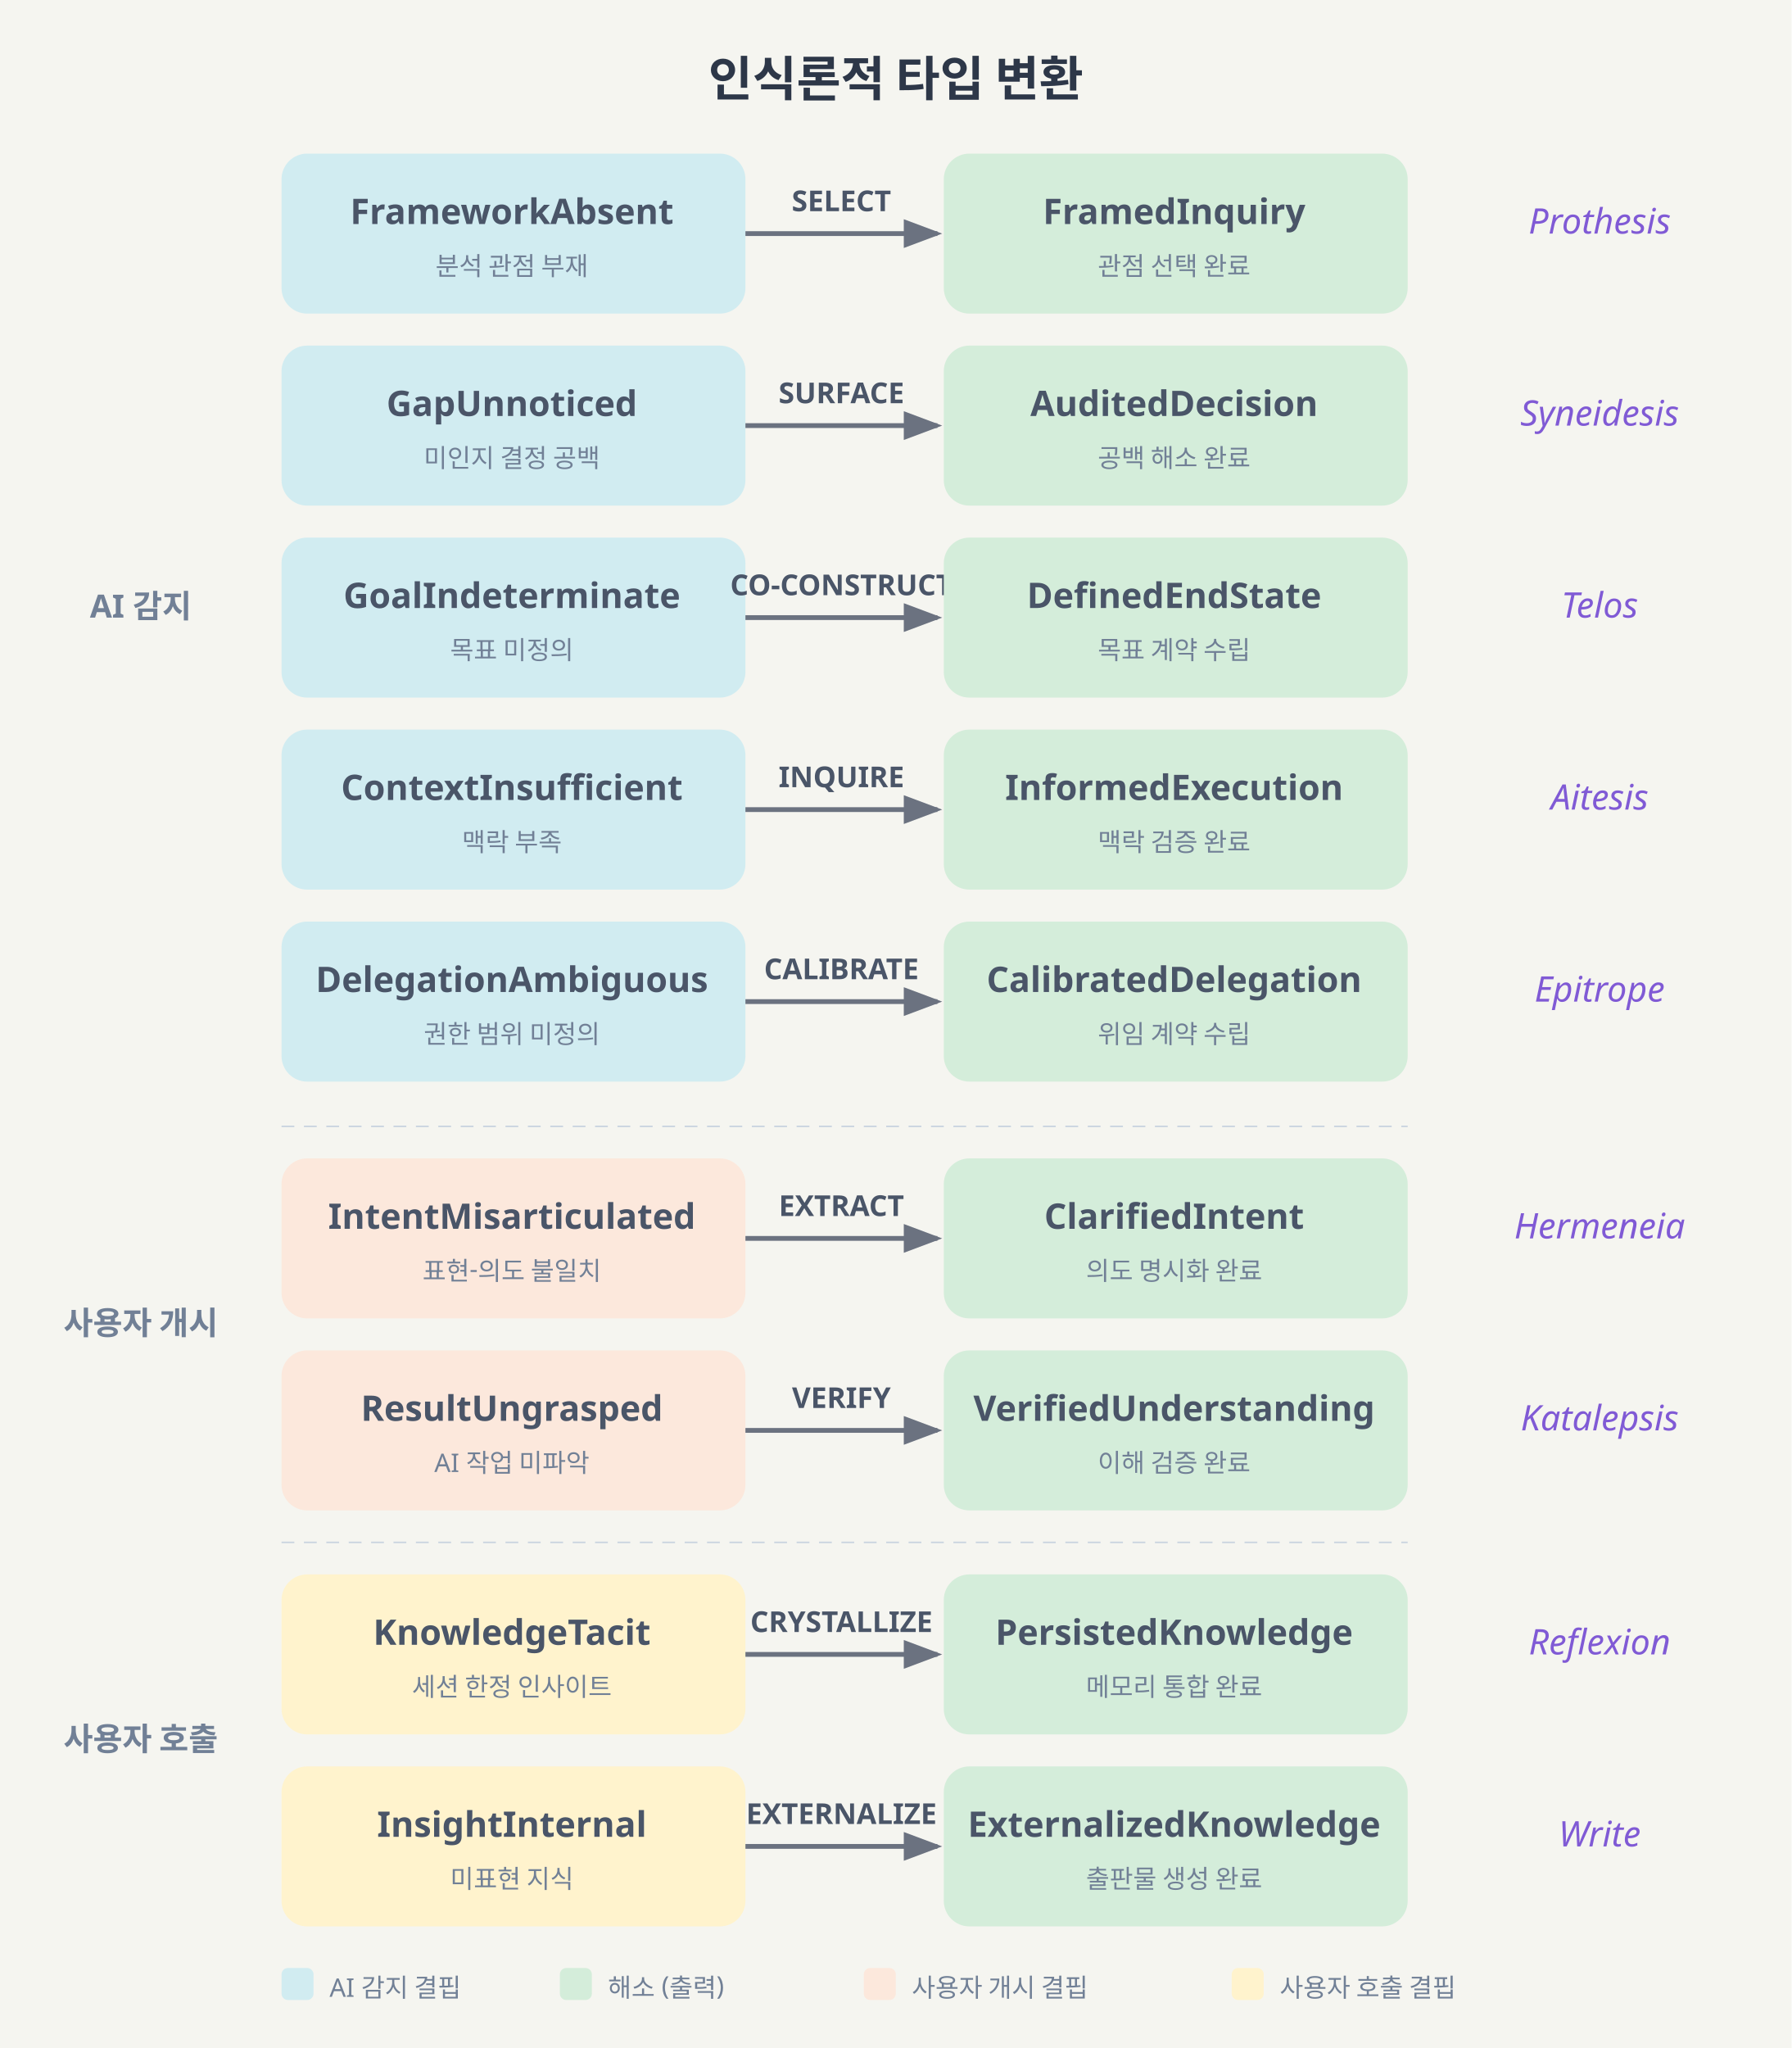
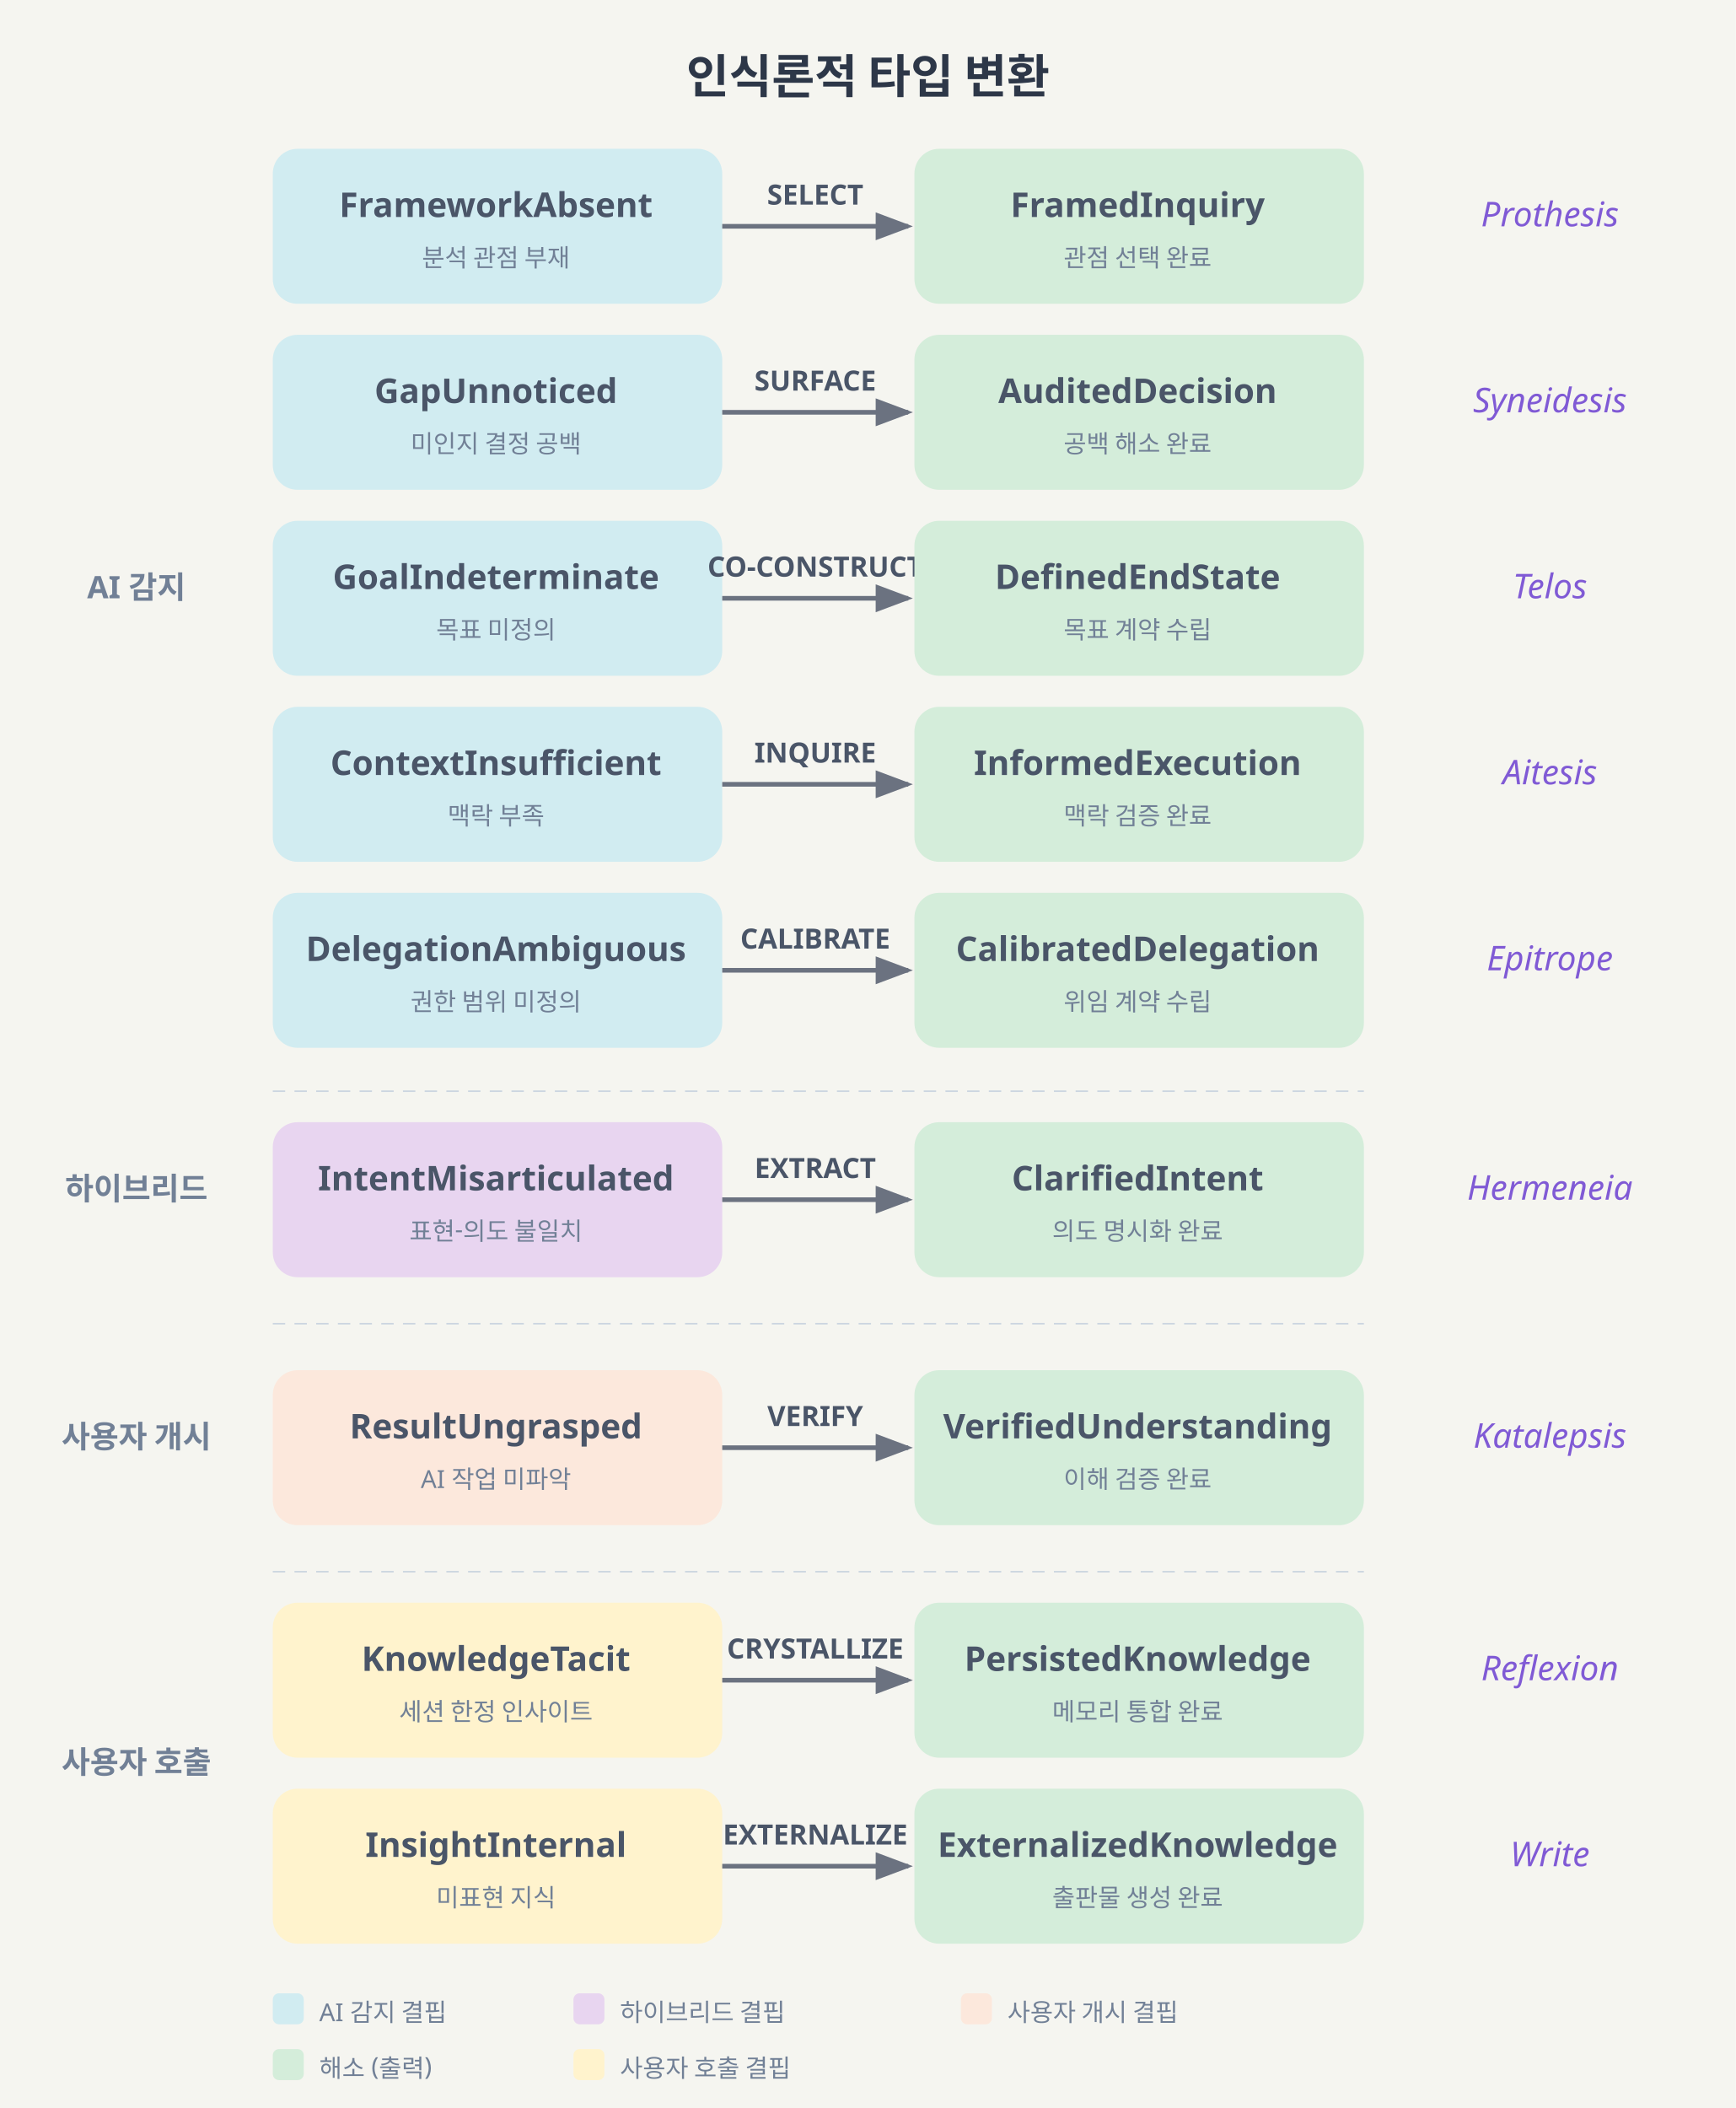
- <svg xmlns="http://www.w3.org/2000/svg" viewBox="0 0 560 640">
+ <svg xmlns="http://www.w3.org/2000/svg" viewBox="0 0 560 680">
  <defs>
    <marker id="arrow" markerWidth="8" markerHeight="6" refX="7" refY="3" orient="auto">
      <path d="M 0 0 L 8 3 L 0 6 z" fill="#6b7280" />
    </marker>
  </defs>
-   <rect width="560" height="640" fill="#f5f5f0" />
+   <rect width="560" height="680" fill="#f5f5f0" />
  <text x="280" y="30" text-anchor="middle" font-family="system-ui, -apple-system, sans-serif" font-size="15" font-weight="700" fill="#2d3748">인식론적 타입 변환</text>
  <text x="44" y="193" text-anchor="middle" font-family="system-ui, sans-serif" font-size="10" font-weight="600" fill="#718096">AI 감지</text>
-   <text x="44" y="417" text-anchor="middle" font-family="system-ui, sans-serif" font-size="10" font-weight="600" fill="#718096">사용자 개시</text>
-   <text x="44" y="547" text-anchor="middle" font-family="system-ui, sans-serif" font-size="10" font-weight="600" fill="#718096">사용자 호출</text>
+   <text x="44" y="387" text-anchor="middle" font-family="system-ui, sans-serif" font-size="10" font-weight="600" fill="#718096">하이브리드</text>
+   <text x="44" y="467" text-anchor="middle" font-family="system-ui, sans-serif" font-size="10" font-weight="600" fill="#718096">사용자 개시</text>
+   <text x="44" y="572" text-anchor="middle" font-family="system-ui, sans-serif" font-size="10" font-weight="600" fill="#718096">사용자 호출</text>
  <rect x="88" y="48" width="145" height="50" rx="8" fill="#d1ecf1" />
  <text x="160" y="70" text-anchor="middle" font-family="system-ui, sans-serif" font-size="11" font-weight="600" fill="#4a5568">FrameworkAbsent</text>
  <text x="160" y="86" text-anchor="middle" font-family="system-ui, sans-serif" font-size="8" fill="#718096">분석 관점 부재</text>
  <line x1="233" y1="73" x2="293" y2="73" stroke="#6b7280" stroke-width="1.5" marker-end="url(#arrow)" />
  <text x="263" y="66" text-anchor="middle" font-family="system-ui, sans-serif" font-size="9" font-weight="600" fill="#4a5568">SELECT</text>
  <rect x="295" y="48" width="145" height="50" rx="8" fill="#d4edda" />
  <text x="367" y="70" text-anchor="middle" font-family="system-ui, sans-serif" font-size="11" font-weight="600" fill="#4a5568">FramedInquiry</text>
  <text x="367" y="86" text-anchor="middle" font-family="system-ui, sans-serif" font-size="8" fill="#718096">관점 선택 완료</text>
  <text x="500" y="73" text-anchor="middle" font-family="system-ui, sans-serif" font-size="11" font-style="italic" fill="#805ad5">Prothesis</text>
  <rect x="88" y="108" width="145" height="50" rx="8" fill="#d1ecf1" />
  <text x="160" y="130" text-anchor="middle" font-family="system-ui, sans-serif" font-size="11" font-weight="600" fill="#4a5568">GapUnnoticed</text>
  <text x="160" y="146" text-anchor="middle" font-family="system-ui, sans-serif" font-size="8" fill="#718096">미인지 결정 공백</text>
  <line x1="233" y1="133" x2="293" y2="133" stroke="#6b7280" stroke-width="1.5" marker-end="url(#arrow)" />
  <text x="263" y="126" text-anchor="middle" font-family="system-ui, sans-serif" font-size="9" font-weight="600" fill="#4a5568">SURFACE</text>
  <rect x="295" y="108" width="145" height="50" rx="8" fill="#d4edda" />
  <text x="367" y="130" text-anchor="middle" font-family="system-ui, sans-serif" font-size="11" font-weight="600" fill="#4a5568">AuditedDecision</text>
  <text x="367" y="146" text-anchor="middle" font-family="system-ui, sans-serif" font-size="8" fill="#718096">공백 해소 완료</text>
  <text x="500" y="133" text-anchor="middle" font-family="system-ui, sans-serif" font-size="11" font-style="italic" fill="#805ad5">Syneidesis</text>
  <rect x="88" y="168" width="145" height="50" rx="8" fill="#d1ecf1" />
  <text x="160" y="190" text-anchor="middle" font-family="system-ui, sans-serif" font-size="11" font-weight="600" fill="#4a5568">GoalIndeterminate</text>
  <text x="160" y="206" text-anchor="middle" font-family="system-ui, sans-serif" font-size="8" fill="#718096">목표 미정의</text>
  <line x1="233" y1="193" x2="293" y2="193" stroke="#6b7280" stroke-width="1.5" marker-end="url(#arrow)" />
  <text x="263" y="186" text-anchor="middle" font-family="system-ui, sans-serif" font-size="9" font-weight="600" fill="#4a5568">CO-CONSTRUCT</text>
  <rect x="295" y="168" width="145" height="50" rx="8" fill="#d4edda" />
  <text x="367" y="190" text-anchor="middle" font-family="system-ui, sans-serif" font-size="11" font-weight="600" fill="#4a5568">DefinedEndState</text>
  <text x="367" y="206" text-anchor="middle" font-family="system-ui, sans-serif" font-size="8" fill="#718096">목표 계약 수립</text>
  <text x="500" y="193" text-anchor="middle" font-family="system-ui, sans-serif" font-size="11" font-style="italic" fill="#805ad5">Telos</text>
  <rect x="88" y="228" width="145" height="50" rx="8" fill="#d1ecf1" />
  <text x="160" y="250" text-anchor="middle" font-family="system-ui, sans-serif" font-size="11" font-weight="600" fill="#4a5568">ContextInsufficient</text>
  <text x="160" y="266" text-anchor="middle" font-family="system-ui, sans-serif" font-size="8" fill="#718096">맥락 부족</text>
  <line x1="233" y1="253" x2="293" y2="253" stroke="#6b7280" stroke-width="1.5" marker-end="url(#arrow)" />
  <text x="263" y="246" text-anchor="middle" font-family="system-ui, sans-serif" font-size="9" font-weight="600" fill="#4a5568">INQUIRE</text>
  <rect x="295" y="228" width="145" height="50" rx="8" fill="#d4edda" />
  <text x="367" y="250" text-anchor="middle" font-family="system-ui, sans-serif" font-size="11" font-weight="600" fill="#4a5568">InformedExecution</text>
  <text x="367" y="266" text-anchor="middle" font-family="system-ui, sans-serif" font-size="8" fill="#718096">맥락 검증 완료</text>
  <text x="500" y="253" text-anchor="middle" font-family="system-ui, sans-serif" font-size="11" font-style="italic" fill="#805ad5">Aitesis</text>
  <rect x="88" y="288" width="145" height="50" rx="8" fill="#d1ecf1" />
  <text x="160" y="310" text-anchor="middle" font-family="system-ui, sans-serif" font-size="11" font-weight="600" fill="#4a5568">DelegationAmbiguous</text>
  <text x="160" y="326" text-anchor="middle" font-family="system-ui, sans-serif" font-size="8" fill="#718096">권한 범위 미정의</text>
  <line x1="233" y1="313" x2="293" y2="313" stroke="#6b7280" stroke-width="1.5" marker-end="url(#arrow)" />
  <text x="263" y="306" text-anchor="middle" font-family="system-ui, sans-serif" font-size="9" font-weight="600" fill="#4a5568">CALIBRATE</text>
  <rect x="295" y="288" width="145" height="50" rx="8" fill="#d4edda" />
  <text x="367" y="310" text-anchor="middle" font-family="system-ui, sans-serif" font-size="11" font-weight="600" fill="#4a5568">CalibratedDelegation</text>
  <text x="367" y="326" text-anchor="middle" font-family="system-ui, sans-serif" font-size="8" fill="#718096">위임 계약 수립</text>
  <text x="500" y="313" text-anchor="middle" font-family="system-ui, sans-serif" font-size="11" font-style="italic" fill="#805ad5">Epitrope</text>
  <line x1="88" y1="352" x2="440" y2="352" stroke="#cbd5e0" stroke-width="0.5" stroke-dasharray="4,3" />
-   <rect x="88" y="362" width="145" height="50" rx="8" fill="#fce8dc" />
+   <rect x="88" y="362" width="145" height="50" rx="8" fill="#e8d5f0" />
  <text x="160" y="384" text-anchor="middle" font-family="system-ui, sans-serif" font-size="11" font-weight="600" fill="#4a5568">IntentMisarticulated</text>
  <text x="160" y="400" text-anchor="middle" font-family="system-ui, sans-serif" font-size="8" fill="#718096">표현-의도 불일치</text>
  <line x1="233" y1="387" x2="293" y2="387" stroke="#6b7280" stroke-width="1.5" marker-end="url(#arrow)" />
  <text x="263" y="380" text-anchor="middle" font-family="system-ui, sans-serif" font-size="9" font-weight="600" fill="#4a5568">EXTRACT</text>
  <rect x="295" y="362" width="145" height="50" rx="8" fill="#d4edda" />
  <text x="367" y="384" text-anchor="middle" font-family="system-ui, sans-serif" font-size="11" font-weight="600" fill="#4a5568">ClarifiedIntent</text>
  <text x="367" y="400" text-anchor="middle" font-family="system-ui, sans-serif" font-size="8" fill="#718096">의도 명시화 완료</text>
  <text x="500" y="387" text-anchor="middle" font-family="system-ui, sans-serif" font-size="11" font-style="italic" fill="#805ad5">Hermeneia</text>
-   <rect x="88" y="422" width="145" height="50" rx="8" fill="#fce8dc" />
-   <text x="160" y="444" text-anchor="middle" font-family="system-ui, sans-serif" font-size="11" font-weight="600" fill="#4a5568">ResultUngrasped</text>
-   <text x="160" y="460" text-anchor="middle" font-family="system-ui, sans-serif" font-size="8" fill="#718096">AI 작업 미파악</text>
-   <line x1="233" y1="447" x2="293" y2="447" stroke="#6b7280" stroke-width="1.5" marker-end="url(#arrow)" />
-   <text x="263" y="440" text-anchor="middle" font-family="system-ui, sans-serif" font-size="9" font-weight="600" fill="#4a5568">VERIFY</text>
-   <rect x="295" y="422" width="145" height="50" rx="8" fill="#d4edda" />
-   <text x="367" y="444" text-anchor="middle" font-family="system-ui, sans-serif" font-size="11" font-weight="600" fill="#4a5568">VerifiedUnderstanding</text>
-   <text x="367" y="460" text-anchor="middle" font-family="system-ui, sans-serif" font-size="8" fill="#718096">이해 검증 완료</text>
-   <text x="500" y="447" text-anchor="middle" font-family="system-ui, sans-serif" font-size="11" font-style="italic" fill="#805ad5">Katalepsis</text>
-   <line x1="88" y1="482" x2="440" y2="482" stroke="#cbd5e0" stroke-width="0.5" stroke-dasharray="4,3" />
-   <rect x="88" y="492" width="145" height="50" rx="8" fill="#fff3cd" />
-   <text x="160" y="514" text-anchor="middle" font-family="system-ui, sans-serif" font-size="11" font-weight="600" fill="#4a5568">KnowledgeTacit</text>
-   <text x="160" y="530" text-anchor="middle" font-family="system-ui, sans-serif" font-size="8" fill="#718096">세션 한정 인사이트</text>
-   <line x1="233" y1="517" x2="293" y2="517" stroke="#6b7280" stroke-width="1.5" marker-end="url(#arrow)" />
-   <text x="263" y="510" text-anchor="middle" font-family="system-ui, sans-serif" font-size="9" font-weight="600" fill="#4a5568">CRYSTALLIZE</text>
-   <rect x="295" y="492" width="145" height="50" rx="8" fill="#d4edda" />
-   <text x="367" y="514" text-anchor="middle" font-family="system-ui, sans-serif" font-size="11" font-weight="600" fill="#4a5568">PersistedKnowledge</text>
-   <text x="367" y="530" text-anchor="middle" font-family="system-ui, sans-serif" font-size="8" fill="#718096">메모리 통합 완료</text>
-   <text x="500" y="517" text-anchor="middle" font-family="system-ui, sans-serif" font-size="11" font-style="italic" fill="#805ad5">Reflexion</text>
-   <rect x="88" y="552" width="145" height="50" rx="8" fill="#fff3cd" />
-   <text x="160" y="574" text-anchor="middle" font-family="system-ui, sans-serif" font-size="11" font-weight="600" fill="#4a5568">InsightInternal</text>
-   <text x="160" y="590" text-anchor="middle" font-family="system-ui, sans-serif" font-size="8" fill="#718096">미표현 지식</text>
-   <line x1="233" y1="577" x2="293" y2="577" stroke="#6b7280" stroke-width="1.5" marker-end="url(#arrow)" />
-   <text x="263" y="570" text-anchor="middle" font-family="system-ui, sans-serif" font-size="9" font-weight="600" fill="#4a5568">EXTERNALIZE</text>
-   <rect x="295" y="552" width="145" height="50" rx="8" fill="#d4edda" />
-   <text x="367" y="574" text-anchor="middle" font-family="system-ui, sans-serif" font-size="11" font-weight="600" fill="#4a5568">ExternalizedKnowledge</text>
-   <text x="367" y="590" text-anchor="middle" font-family="system-ui, sans-serif" font-size="8" fill="#718096">출판물 생성 완료</text>
-   <text x="500" y="577" text-anchor="middle" font-family="system-ui, sans-serif" font-size="11" font-style="italic" fill="#805ad5">Write</text>
-   <rect x="88" y="615" width="10" height="10" rx="2" fill="#d1ecf1" />
-   <text x="103" y="624" font-family="system-ui, sans-serif" font-size="8" fill="#718096">AI 감지 결핍</text>
-   <rect x="175" y="615" width="10" height="10" rx="2" fill="#d4edda" />
-   <text x="190" y="624" font-family="system-ui, sans-serif" font-size="8" fill="#718096">해소 (출력)</text>
-   <rect x="270" y="615" width="10" height="10" rx="2" fill="#fce8dc" />
-   <text x="285" y="624" font-family="system-ui, sans-serif" font-size="8" fill="#718096">사용자 개시 결핍</text>
-   <rect x="385" y="615" width="10" height="10" rx="2" fill="#fff3cd" />
-   <text x="400" y="624" font-family="system-ui, sans-serif" font-size="8" fill="#718096">사용자 호출 결핍</text>
+   <line x1="88" y1="427" x2="440" y2="427" stroke="#cbd5e0" stroke-width="0.5" stroke-dasharray="4,3" />
+   <rect x="88" y="442" width="145" height="50" rx="8" fill="#fce8dc" />
+   <text x="160" y="464" text-anchor="middle" font-family="system-ui, sans-serif" font-size="11" font-weight="600" fill="#4a5568">ResultUngrasped</text>
+   <text x="160" y="480" text-anchor="middle" font-family="system-ui, sans-serif" font-size="8" fill="#718096">AI 작업 미파악</text>
+   <line x1="233" y1="467" x2="293" y2="467" stroke="#6b7280" stroke-width="1.5" marker-end="url(#arrow)" />
+   <text x="263" y="460" text-anchor="middle" font-family="system-ui, sans-serif" font-size="9" font-weight="600" fill="#4a5568">VERIFY</text>
+   <rect x="295" y="442" width="145" height="50" rx="8" fill="#d4edda" />
+   <text x="367" y="464" text-anchor="middle" font-family="system-ui, sans-serif" font-size="11" font-weight="600" fill="#4a5568">VerifiedUnderstanding</text>
+   <text x="367" y="480" text-anchor="middle" font-family="system-ui, sans-serif" font-size="8" fill="#718096">이해 검증 완료</text>
+   <text x="500" y="467" text-anchor="middle" font-family="system-ui, sans-serif" font-size="11" font-style="italic" fill="#805ad5">Katalepsis</text>
+   <line x1="88" y1="507" x2="440" y2="507" stroke="#cbd5e0" stroke-width="0.5" stroke-dasharray="4,3" />
+   <rect x="88" y="517" width="145" height="50" rx="8" fill="#fff3cd" />
+   <text x="160" y="539" text-anchor="middle" font-family="system-ui, sans-serif" font-size="11" font-weight="600" fill="#4a5568">KnowledgeTacit</text>
+   <text x="160" y="555" text-anchor="middle" font-family="system-ui, sans-serif" font-size="8" fill="#718096">세션 한정 인사이트</text>
+   <line x1="233" y1="542" x2="293" y2="542" stroke="#6b7280" stroke-width="1.5" marker-end="url(#arrow)" />
+   <text x="263" y="535" text-anchor="middle" font-family="system-ui, sans-serif" font-size="9" font-weight="600" fill="#4a5568">CRYSTALLIZE</text>
+   <rect x="295" y="517" width="145" height="50" rx="8" fill="#d4edda" />
+   <text x="367" y="539" text-anchor="middle" font-family="system-ui, sans-serif" font-size="11" font-weight="600" fill="#4a5568">PersistedKnowledge</text>
+   <text x="367" y="555" text-anchor="middle" font-family="system-ui, sans-serif" font-size="8" fill="#718096">메모리 통합 완료</text>
+   <text x="500" y="542" text-anchor="middle" font-family="system-ui, sans-serif" font-size="11" font-style="italic" fill="#805ad5">Reflexion</text>
+   <rect x="88" y="577" width="145" height="50" rx="8" fill="#fff3cd" />
+   <text x="160" y="599" text-anchor="middle" font-family="system-ui, sans-serif" font-size="11" font-weight="600" fill="#4a5568">InsightInternal</text>
+   <text x="160" y="615" text-anchor="middle" font-family="system-ui, sans-serif" font-size="8" fill="#718096">미표현 지식</text>
+   <line x1="233" y1="602" x2="293" y2="602" stroke="#6b7280" stroke-width="1.5" marker-end="url(#arrow)" />
+   <text x="263" y="595" text-anchor="middle" font-family="system-ui, sans-serif" font-size="9" font-weight="600" fill="#4a5568">EXTERNALIZE</text>
+   <rect x="295" y="577" width="145" height="50" rx="8" fill="#d4edda" />
+   <text x="367" y="599" text-anchor="middle" font-family="system-ui, sans-serif" font-size="11" font-weight="600" fill="#4a5568">ExternalizedKnowledge</text>
+   <text x="367" y="615" text-anchor="middle" font-family="system-ui, sans-serif" font-size="8" fill="#718096">출판물 생성 완료</text>
+   <text x="500" y="602" text-anchor="middle" font-family="system-ui, sans-serif" font-size="11" font-style="italic" fill="#805ad5">Write</text>
+   <rect x="88" y="643" width="10" height="10" rx="2" fill="#d1ecf1" />
+   <text x="103" y="652" font-family="system-ui, sans-serif" font-size="8" fill="#718096">AI 감지 결핍</text>
+   <rect x="185" y="643" width="10" height="10" rx="2" fill="#e8d5f0" />
+   <text x="200" y="652" font-family="system-ui, sans-serif" font-size="8" fill="#718096">하이브리드 결핍</text>
+   <rect x="310" y="643" width="10" height="10" rx="2" fill="#fce8dc" />
+   <text x="325" y="652" font-family="system-ui, sans-serif" font-size="8" fill="#718096">사용자 개시 결핍</text>
+   <rect x="88" y="661" width="10" height="10" rx="2" fill="#d4edda" />
+   <text x="103" y="670" font-family="system-ui, sans-serif" font-size="8" fill="#718096">해소 (출력)</text>
+   <rect x="185" y="661" width="10" height="10" rx="2" fill="#fff3cd" />
+   <text x="200" y="670" font-family="system-ui, sans-serif" font-size="8" fill="#718096">사용자 호출 결핍</text>
</svg>
